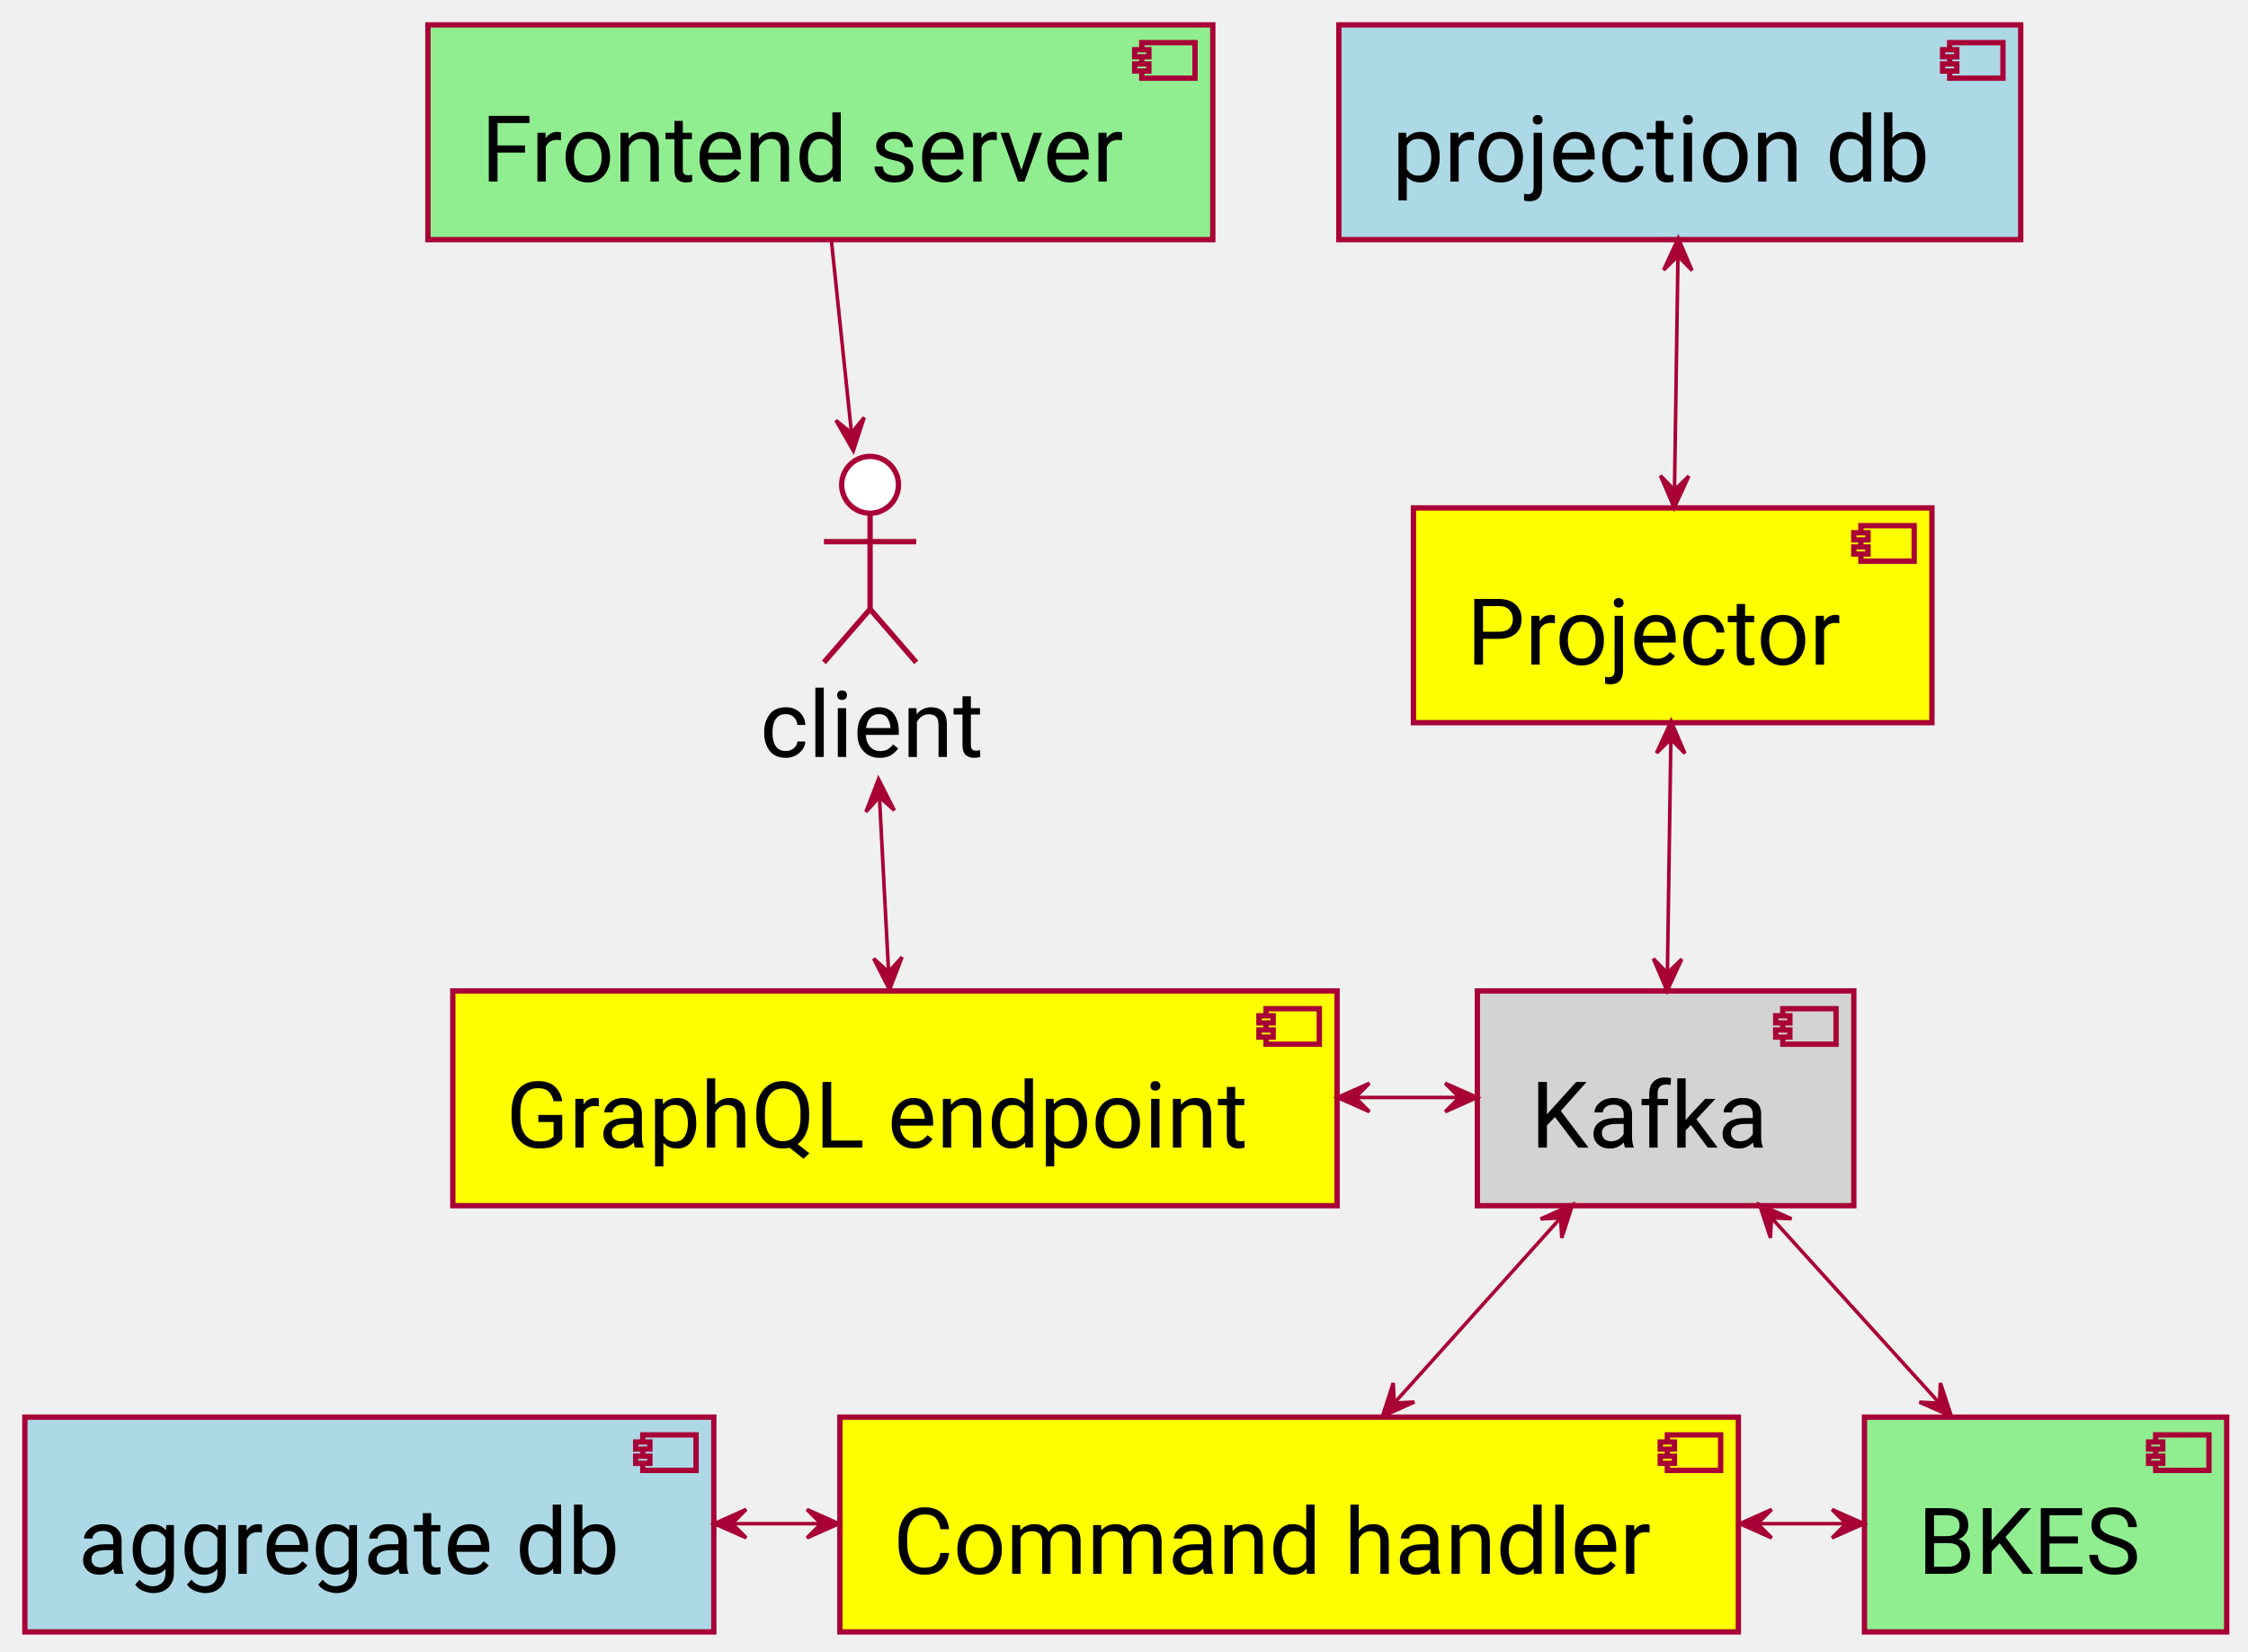
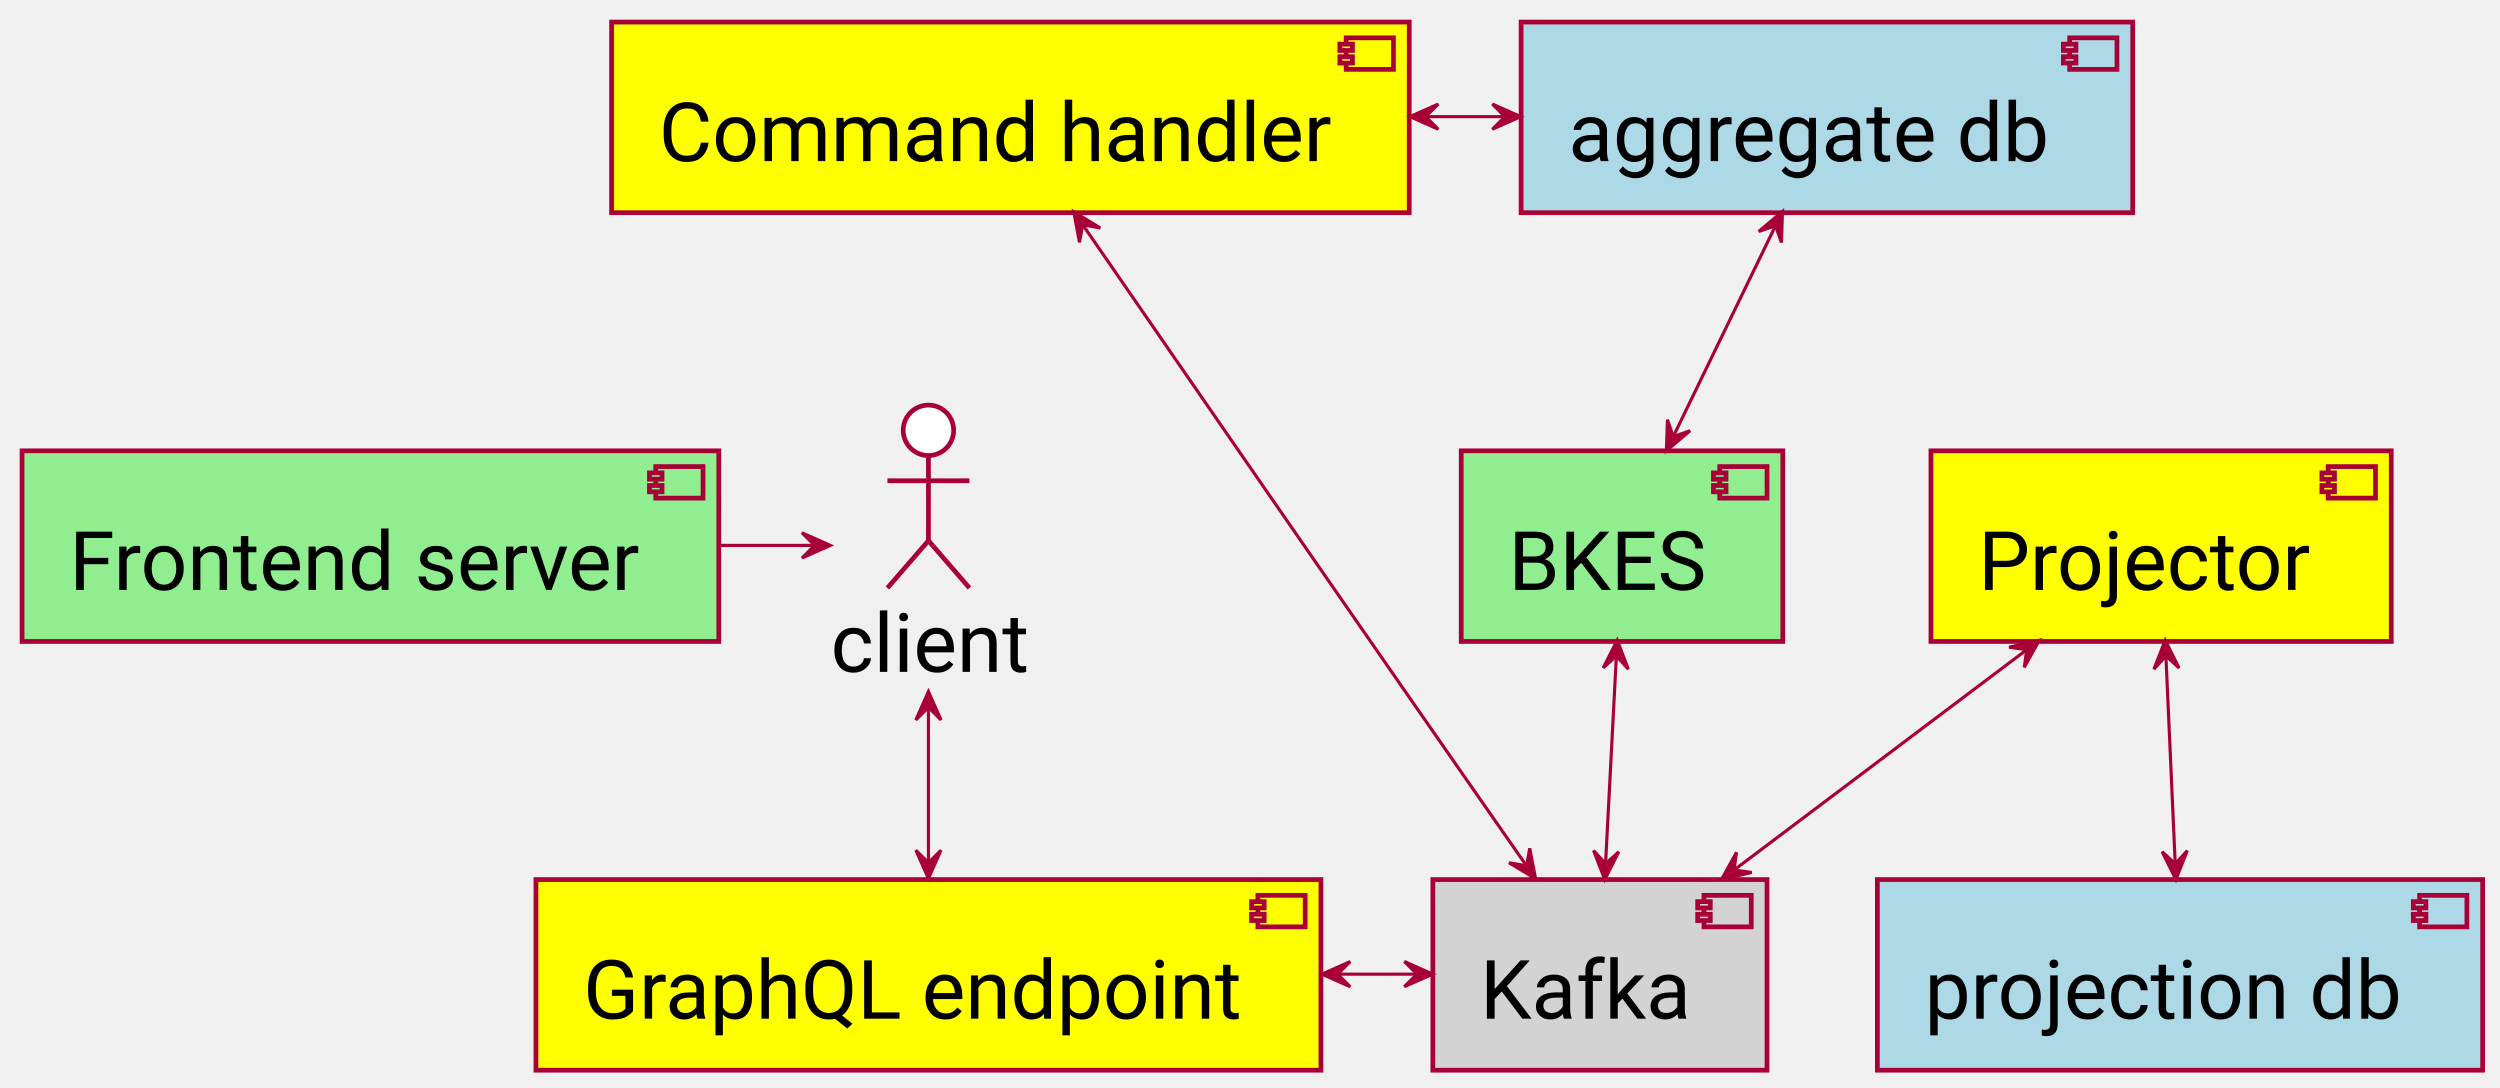
- <svg xmlns="http://www.w3.org/2000/svg" contentScriptType="application/ecmascript" contentStyleType="text/css" height="465px" preserveAspectRatio="none" style="width:633px;height:465px;" version="1.1" viewBox="0 0 633 465" width="633px" zoomAndPan="magnify">
+ <svg xmlns="http://www.w3.org/2000/svg" contentScriptType="application/ecmascript" contentStyleType="text/css" height="690px" preserveAspectRatio="none" style="width:1586px;height:690px;" version="1.1" viewBox="0 0 1586 690" width="1586px" zoomAndPan="magnify">
  <defs />
  <g>
-     <rect fill="#ADD8E6" height="60.469" style="stroke:#A80036;stroke-width:1.5;" width="192" x="377" y="7" />
-     <rect fill="#ADD8E6" height="10" style="stroke:#A80036;stroke-width:1.5;" width="15" x="549" y="12" />
-     <rect fill="#ADD8E6" height="2" style="stroke:#A80036;stroke-width:1.5;" width="4" x="547" y="14" />
-     <rect fill="#ADD8E6" height="2" style="stroke:#A80036;stroke-width:1.5;" width="4" x="547" y="18" />
-     <text fill="#000000" font-family="Roboto" font-size="26" lengthAdjust="spacing" textLength="152" x="392" y="51.121">projection db</text>
-     <rect fill="#ADD8E6" height="60.469" style="stroke:#A80036;stroke-width:1.5;" width="194" x="7" y="399" />
-     <rect fill="#ADD8E6" height="10" style="stroke:#A80036;stroke-width:1.5;" width="15" x="181" y="404" />
-     <rect fill="#ADD8E6" height="2" style="stroke:#A80036;stroke-width:1.5;" width="4" x="179" y="406" />
-     <rect fill="#ADD8E6" height="2" style="stroke:#A80036;stroke-width:1.5;" width="4" x="179" y="410" />
-     <text fill="#000000" font-family="Roboto" font-size="26" lengthAdjust="spacing" textLength="154" x="22" y="443.121">aggregate db</text>
-     <rect fill="#D3D3D3" height="60.469" style="stroke:#A80036;stroke-width:1.5;" width="106" x="416" y="279" />
-     <rect fill="#D3D3D3" height="10" style="stroke:#A80036;stroke-width:1.5;" width="15" x="502" y="284" />
-     <rect fill="#D3D3D3" height="2" style="stroke:#A80036;stroke-width:1.5;" width="4" x="500" y="286" />
-     <rect fill="#D3D3D3" height="2" style="stroke:#A80036;stroke-width:1.5;" width="4" x="500" y="290" />
-     <text fill="#000000" font-family="Roboto" font-size="26" lengthAdjust="spacing" textLength="66" x="431" y="323.121">Kafka</text>
-     <rect fill="#FFFF00" height="60.469" style="stroke:#A80036;stroke-width:1.5;" width="253" x="236.5" y="399" />
-     <rect fill="#FFFF00" height="10" style="stroke:#A80036;stroke-width:1.5;" width="15" x="469.5" y="404" />
-     <rect fill="#FFFF00" height="2" style="stroke:#A80036;stroke-width:1.5;" width="4" x="467.5" y="406" />
-     <rect fill="#FFFF00" height="2" style="stroke:#A80036;stroke-width:1.5;" width="4" x="467.5" y="410" />
-     <text fill="#000000" font-family="Roboto" font-size="26" lengthAdjust="spacing" textLength="213" x="251.5" y="443.121">Command handler</text>
-     <rect fill="#FFFF00" height="60.469" style="stroke:#A80036;stroke-width:1.5;" width="146" x="398" y="143" />
-     <rect fill="#FFFF00" height="10" style="stroke:#A80036;stroke-width:1.5;" width="15" x="524" y="148" />
-     <rect fill="#FFFF00" height="2" style="stroke:#A80036;stroke-width:1.5;" width="4" x="522" y="150" />
-     <rect fill="#FFFF00" height="2" style="stroke:#A80036;stroke-width:1.5;" width="4" x="522" y="154" />
-     <text fill="#000000" font-family="Roboto" font-size="26" lengthAdjust="spacing" textLength="106" x="413" y="187.121">Projector</text>
-     <rect fill="#FFFF00" height="60.469" style="stroke:#A80036;stroke-width:1.5;" width="249" x="127.5" y="279" />
-     <rect fill="#FFFF00" height="10" style="stroke:#A80036;stroke-width:1.5;" width="15" x="356.5" y="284" />
-     <rect fill="#FFFF00" height="2" style="stroke:#A80036;stroke-width:1.5;" width="4" x="354.5" y="286" />
-     <rect fill="#FFFF00" height="2" style="stroke:#A80036;stroke-width:1.5;" width="4" x="354.5" y="290" />
-     <text fill="#000000" font-family="Roboto" font-size="26" lengthAdjust="spacing" textLength="209" x="142.5" y="323.121">GraphQL endpoint</text>
-     <rect fill="#90EE90" height="60.469" style="stroke:#A80036;stroke-width:1.5;" width="221" x="120.5" y="7" />
-     <rect fill="#90EE90" height="10" style="stroke:#A80036;stroke-width:1.5;" width="15" x="321.5" y="12" />
-     <rect fill="#90EE90" height="2" style="stroke:#A80036;stroke-width:1.5;" width="4" x="319.5" y="14" />
-     <rect fill="#90EE90" height="2" style="stroke:#A80036;stroke-width:1.5;" width="4" x="319.5" y="18" />
-     <text fill="#000000" font-family="Roboto" font-size="26" lengthAdjust="spacing" textLength="181" x="135.5" y="51.121">Frontend server</text>
-     <rect fill="#90EE90" height="60.469" style="stroke:#A80036;stroke-width:1.5;" width="102" x="525" y="399" />
-     <rect fill="#90EE90" height="10" style="stroke:#A80036;stroke-width:1.5;" width="15" x="607" y="404" />
-     <rect fill="#90EE90" height="2" style="stroke:#A80036;stroke-width:1.5;" width="4" x="605" y="406" />
-     <rect fill="#90EE90" height="2" style="stroke:#A80036;stroke-width:1.5;" width="4" x="605" y="410" />
-     <text fill="#000000" font-family="Roboto" font-size="26" lengthAdjust="spacing" textLength="62" x="540" y="443.121">BKES</text>
-     <ellipse cx="245" cy="136.5" fill="#FFFFFF" rx="8" ry="8" style="stroke:#A80036;stroke-width:1.5;" />
-     <path d="M245,144.5 L245,171.5 M232,152.5 L258,152.5 M245,171.5 L232,186.5 M245,171.5 L258,186.5 " fill="none" style="stroke:#A80036;stroke-width:1.5;" />
-     <text fill="#000000" font-family="Roboto" font-size="26" lengthAdjust="spacing" textLength="62" x="214" y="213.121">client</text>
-     <path d="M381.83,309 C391.51,309 401.2,309 410.88,309 " fill="none" id="ge-ka" style="stroke:#A80036;stroke-width:1.0;" />
-     <polygon fill="#A80036" points="415.95,309,406.95,305,410.95,309,406.95,313,415.95,309" style="stroke:#A80036;stroke-width:1.0;" />
-     <polygon fill="#A80036" points="376.61,309,385.61,313,381.61,309,385.61,305,376.61,309" style="stroke:#A80036;stroke-width:1.0;" />
-     <path d="M234.04,67.08 C235.71,83.05 237.82,103.31 239.75,121.75 " fill="none" id="fs-to-cl" style="stroke:#A80036;stroke-width:1.0;" />
-     <polygon fill="#A80036" points="240.29,126.9,243.343,117.536,239.775,121.927,235.385,118.359,240.29,126.9" style="stroke:#A80036;stroke-width:1.0;" />
-     <path d="M247.64,224.47 C248.49,240.76 249.41,258.44 250.19,273.32 " fill="none" id="cl-ge" style="stroke:#A80036;stroke-width:1.0;" />
-     <polygon fill="#A80036" points="250.47,278.67,254.001,269.476,250.213,273.677,246.012,269.888,250.47,278.67" style="stroke:#A80036;stroke-width:1.0;" />
-     <polygon fill="#A80036" points="247.37,219.37,243.838,228.564,247.627,224.363,251.827,228.153,247.37,219.37" style="stroke:#A80036;stroke-width:1.0;" />
-     <path d="M439.29,343.07 C424.8,359.2 407.41,378.56 392.89,394.72 " fill="none" id="ka-ch" style="stroke:#A80036;stroke-width:1.0;" />
-     <polygon fill="#A80036" points="389.27,398.76,398.264,394.746,392.615,395.043,392.317,389.394,389.27,398.76" style="stroke:#A80036;stroke-width:1.0;" />
-     <polygon fill="#A80036" points="442.8,339.17,433.814,343.201,439.462,342.893,439.77,348.541,442.8,339.17" style="stroke:#A80036;stroke-width:1.0;" />
-     <path d="M470.49,208.21 C470.19,228.39 469.81,253.84 469.51,273.98 " fill="none" id="pr-ka" style="stroke:#A80036;stroke-width:1.0;" />
-     <polygon fill="#A80036" points="469.43,278.98,473.558,270.038,469.501,273.981,465.559,269.924,469.43,278.98" style="stroke:#A80036;stroke-width:1.0;" />
-     <polygon fill="#A80036" points="470.57,203.08,466.442,212.022,470.499,208.079,474.441,212.136,470.57,203.08" style="stroke:#A80036;stroke-width:1.0;" />
-     <path d="M206.33,429 C214.58,429 222.83,429 231.08,429 " fill="none" id="pgb-ch" style="stroke:#A80036;stroke-width:1.0;" />
-     <polygon fill="#A80036" points="236.22,429,227.22,425,231.22,429,227.22,433,236.22,429" style="stroke:#A80036;stroke-width:1.0;" />
-     <polygon fill="#A80036" points="201.12,429,210.131,432.974,206.12,428.986,210.108,424.974,201.12,429" style="stroke:#A80036;stroke-width:1.0;" />
-     <path d="M472.49,72.21 C472.19,92.39 471.81,117.84 471.51,137.98 " fill="none" id="pgt-pr" style="stroke:#A80036;stroke-width:1.0;" />
-     <polygon fill="#A80036" points="471.43,142.98,475.558,134.038,471.501,137.981,467.559,133.924,471.43,142.98" style="stroke:#A80036;stroke-width:1.0;" />
-     <polygon fill="#A80036" points="472.57,67.08,468.442,76.022,472.499,72.079,476.441,76.136,472.57,67.08" style="stroke:#A80036;stroke-width:1.0;" />
-     <path d="M495.08,429 C503.3,429 511.53,429 519.75,429 " fill="none" id="ch-bk" style="stroke:#A80036;stroke-width:1.0;" />
-     <polygon fill="#A80036" points="524.87,429,515.87,425,519.87,429,515.87,433,524.87,429" style="stroke:#A80036;stroke-width:1.0;" />
-     <polygon fill="#A80036" points="489.88,429,498.88,433,494.88,429,498.88,425,489.88,429" style="stroke:#A80036;stroke-width:1.0;" />
-     <path d="M498.99,343.07 C513.62,359.2 531.17,378.56 545.82,394.72 " fill="none" id="ka-bk" style="stroke:#A80036;stroke-width:1.0;" />
-     <polygon fill="#A80036" points="549.48,398.76,546.395,389.407,546.12,395.057,540.47,394.783,549.48,398.76" style="stroke:#A80036;stroke-width:1.0;" />
-     <polygon fill="#A80036" points="495.45,339.17,498.535,348.523,498.81,342.873,504.46,343.147,495.45,339.17" style="stroke:#A80036;stroke-width:1.0;" />
+     <rect fill="#ADD8E6" height="120.938" style="stroke:#A80036;stroke-width:3.0;" width="384" x="1191" y="558" />
+     <rect fill="#ADD8E6" height="20" style="stroke:#A80036;stroke-width:3.0;" width="30" x="1535" y="568" />
+     <rect fill="#ADD8E6" height="4" style="stroke:#A80036;stroke-width:3.0;" width="8" x="1531" y="572" />
+     <rect fill="#ADD8E6" height="4" style="stroke:#A80036;stroke-width:3.0;" width="8" x="1531" y="580" />
+     <text fill="#000000" font-family="Roboto" font-size="52" lengthAdjust="spacing" textLength="304" x="1221" y="646.242">projection db</text>
+     <rect fill="#ADD8E6" height="120.938" style="stroke:#A80036;stroke-width:3.0;" width="388" x="965" y="14" />
+     <rect fill="#ADD8E6" height="20" style="stroke:#A80036;stroke-width:3.0;" width="30" x="1313" y="24" />
+     <rect fill="#ADD8E6" height="4" style="stroke:#A80036;stroke-width:3.0;" width="8" x="1309" y="28" />
+     <rect fill="#ADD8E6" height="4" style="stroke:#A80036;stroke-width:3.0;" width="8" x="1309" y="36" />
+     <text fill="#000000" font-family="Roboto" font-size="52" lengthAdjust="spacing" textLength="308" x="995" y="102.242">aggregate db</text>
+     <rect fill="#D3D3D3" height="120.938" style="stroke:#A80036;stroke-width:3.0;" width="212" x="909" y="558" />
+     <rect fill="#D3D3D3" height="20" style="stroke:#A80036;stroke-width:3.0;" width="30" x="1081" y="568" />
+     <rect fill="#D3D3D3" height="4" style="stroke:#A80036;stroke-width:3.0;" width="8" x="1077" y="572" />
+     <rect fill="#D3D3D3" height="4" style="stroke:#A80036;stroke-width:3.0;" width="8" x="1077" y="580" />
+     <text fill="#000000" font-family="Roboto" font-size="52" lengthAdjust="spacing" textLength="132" x="939" y="646.242">Kafka</text>
+     <rect fill="#FFFF00" height="120.938" style="stroke:#A80036;stroke-width:3.0;" width="506" x="388" y="14" />
+     <rect fill="#FFFF00" height="20" style="stroke:#A80036;stroke-width:3.0;" width="30" x="854" y="24" />
+     <rect fill="#FFFF00" height="4" style="stroke:#A80036;stroke-width:3.0;" width="8" x="850" y="28" />
+     <rect fill="#FFFF00" height="4" style="stroke:#A80036;stroke-width:3.0;" width="8" x="850" y="36" />
+     <text fill="#000000" font-family="Roboto" font-size="52" lengthAdjust="spacing" textLength="426" x="418" y="102.242">Command handler</text>
+     <rect fill="#FFFF00" height="120.938" style="stroke:#A80036;stroke-width:3.0;" width="292" x="1225" y="286" />
+     <rect fill="#FFFF00" height="20" style="stroke:#A80036;stroke-width:3.0;" width="30" x="1477" y="296" />
+     <rect fill="#FFFF00" height="4" style="stroke:#A80036;stroke-width:3.0;" width="8" x="1473" y="300" />
+     <rect fill="#FFFF00" height="4" style="stroke:#A80036;stroke-width:3.0;" width="8" x="1473" y="308" />
+     <text fill="#000000" font-family="Roboto" font-size="52" lengthAdjust="spacing" textLength="212" x="1255" y="374.242">Projector</text>
+     <rect fill="#FFFF00" height="120.938" style="stroke:#A80036;stroke-width:3.0;" width="498" x="340" y="558" />
+     <rect fill="#FFFF00" height="20" style="stroke:#A80036;stroke-width:3.0;" width="30" x="798" y="568" />
+     <rect fill="#FFFF00" height="4" style="stroke:#A80036;stroke-width:3.0;" width="8" x="794" y="572" />
+     <rect fill="#FFFF00" height="4" style="stroke:#A80036;stroke-width:3.0;" width="8" x="794" y="580" />
+     <text fill="#000000" font-family="Roboto" font-size="52" lengthAdjust="spacing" textLength="418" x="370" y="646.242">GraphQL endpoint</text>
+     <rect fill="#90EE90" height="120.938" style="stroke:#A80036;stroke-width:3.0;" width="442" x="14" y="286" />
+     <rect fill="#90EE90" height="20" style="stroke:#A80036;stroke-width:3.0;" width="30" x="416" y="296" />
+     <rect fill="#90EE90" height="4" style="stroke:#A80036;stroke-width:3.0;" width="8" x="412" y="300" />
+     <rect fill="#90EE90" height="4" style="stroke:#A80036;stroke-width:3.0;" width="8" x="412" y="308" />
+     <text fill="#000000" font-family="Roboto" font-size="52" lengthAdjust="spacing" textLength="362" x="44" y="374.242">Frontend server</text>
+     <rect fill="#90EE90" height="120.938" style="stroke:#A80036;stroke-width:3.0;" width="204" x="927" y="286" />
+     <rect fill="#90EE90" height="20" style="stroke:#A80036;stroke-width:3.0;" width="30" x="1091" y="296" />
+     <rect fill="#90EE90" height="4" style="stroke:#A80036;stroke-width:3.0;" width="8" x="1087" y="300" />
+     <rect fill="#90EE90" height="4" style="stroke:#A80036;stroke-width:3.0;" width="8" x="1087" y="308" />
+     <text fill="#000000" font-family="Roboto" font-size="52" lengthAdjust="spacing" textLength="124" x="957" y="374.242">BKES</text>
+     <ellipse cx="589" cy="273" fill="#FFFFFF" rx="16" ry="16" style="stroke:#A80036;stroke-width:3.0;" />
+     <path d="M589,289 L589,343 M563,305 L615,305 M589,343 L563,373 M589,343 L615,373 " fill="none" style="stroke:#A80036;stroke-width:3.0;" />
+     <text fill="#000000" font-family="Roboto" font-size="52" lengthAdjust="spacing" textLength="124" x="527" y="426.242">client</text>
+     <path d="M849.04,618 C865.56,618 882.08,618 898.6,618 " fill="none" id="ge-ka" style="stroke:#A80036;stroke-width:2.0;" />
+     <polygon fill="#A80036" points="908.9,618,890.923,609.949,898.9,617.971,890.877,625.948,908.9,618" style="stroke:#A80036;stroke-width:2.0;" />
+     <polygon fill="#A80036" points="838.6,618,856.6,626,848.6,618,856.6,610,838.6,618" style="stroke:#A80036;stroke-width:2.0;" />
+     <path d="M456.24,346 C476.26,346 496.28,346 516.3,346 " fill="none" id="fs-to-cl" style="stroke:#A80036;stroke-width:2.0;" />
+     <polygon fill="#A80036" points="526.78,346,508.78,338,516.78,346,508.78,354,526.78,346" style="stroke:#A80036;stroke-width:2.0;" />
+     <path d="M589,448.94 C589,481.52 589,516.88 589,546.64 " fill="none" id="cl-ge" style="stroke:#A80036;stroke-width:2.0;" />
+     <polygon fill="#A80036" points="589,557.34,597,539.34,589,547.34,581,539.34,589,557.34" style="stroke:#A80036;stroke-width:2.0;" />
+     <polygon fill="#A80036" points="589,438.74,581,456.74,589,448.74,597,456.74,589,438.74" style="stroke:#A80036;stroke-width:2.0;" />
+     <path d="M687.14,142.98 C737.24,215.7 819.68,335.18 891,438 C916.52,474.8 945.1,515.82 968.38,549.2 " fill="none" id="ch-ka" style="stroke:#A80036;stroke-width:2.0;" />
+     <polygon fill="#A80036" points="974.18,557.52,970.452,538.178,968.463,549.316,957.325,547.326,974.18,557.52" style="stroke:#A80036;stroke-width:2.0;" />
+     <polygon fill="#A80036" points="681.2,134.36,684.819,153.722,686.871,142.596,697.997,144.648,681.2,134.36" style="stroke:#A80036;stroke-width:2.0;" />
+     <path d="M1285.22,412.58 C1229.14,454.8 1156.18,509.72 1100.22,551.84 " fill="none" id="pr-ka" style="stroke:#A80036;stroke-width:2.0;" />
+     <polygon fill="#A80036" points="1092.1,557.96,1111.282,553.483,1100.076,551.928,1101.631,540.722,1092.1,557.96" style="stroke:#A80036;stroke-width:2.0;" />
+     <polygon fill="#A80036" points="1293.76,406.16,1274.568,410.593,1285.77,412.174,1284.19,423.377,1293.76,406.16" style="stroke:#A80036;stroke-width:2.0;" />
+     <path d="M904.86,74 C921.38,74 937.9,74 954.42,74 " fill="none" id="ch-pgb" style="stroke:#A80036;stroke-width:2.0;" />
+     <polygon fill="#A80036" points="964.72,74,946.72,66,954.72,74,946.72,82,964.72,74" style="stroke:#A80036;stroke-width:2.0;" />
+     <polygon fill="#A80036" points="894.44,74,912.44,82,904.44,74,912.44,66,894.44,74" style="stroke:#A80036;stroke-width:2.0;" />
+     <path d="M1374.06,416.42 C1375.88,456.78 1378.14,507.68 1379.96,547.96 " fill="none" id="pr-pgt" style="stroke:#A80036;stroke-width:2.0;" />
+     <polygon fill="#A80036" points="1380.4,557.96,1387.622,539.634,1379.972,547.969,1371.637,540.319,1380.4,557.96" style="stroke:#A80036;stroke-width:2.0;" />
+     <polygon fill="#A80036" points="1373.6,406.16,1366.433,424.507,1374.058,416.149,1382.416,423.775,1373.6,406.16" style="stroke:#A80036;stroke-width:2.0;" />
+     <path d="M1126.34,143.32 C1106.54,184.16 1081.34,236.1 1061.54,276.9 " fill="none" id="pgb-bk" style="stroke:#A80036;stroke-width:2.0;" />
+     <polygon fill="#A80036" points="1057.16,285.96,1072.22,273.264,1061.529,276.965,1057.828,266.274,1057.16,285.96" style="stroke:#A80036;stroke-width:2.0;" />
+     <polygon fill="#A80036" points="1130.8,134.16,1115.74,146.856,1126.431,143.155,1130.132,153.846,1130.8,134.16" style="stroke:#A80036;stroke-width:2.0;" />
+     <path d="M1025.42,416.42 C1023.32,456.78 1020.66,507.68 1018.56,547.96 " fill="none" id="bk-ka" style="stroke:#A80036;stroke-width:2.0;" />
+     <polygon fill="#A80036" points="1018.04,557.96,1026.957,540.396,1018.555,547.973,1010.978,539.572,1018.04,557.96" style="stroke:#A80036;stroke-width:2.0;" />
+     <polygon fill="#A80036" points="1025.96,406.16,1017.046,423.725,1025.446,416.147,1033.025,424.547,1025.96,406.16" style="stroke:#A80036;stroke-width:2.0;" />
  </g>
</svg>
